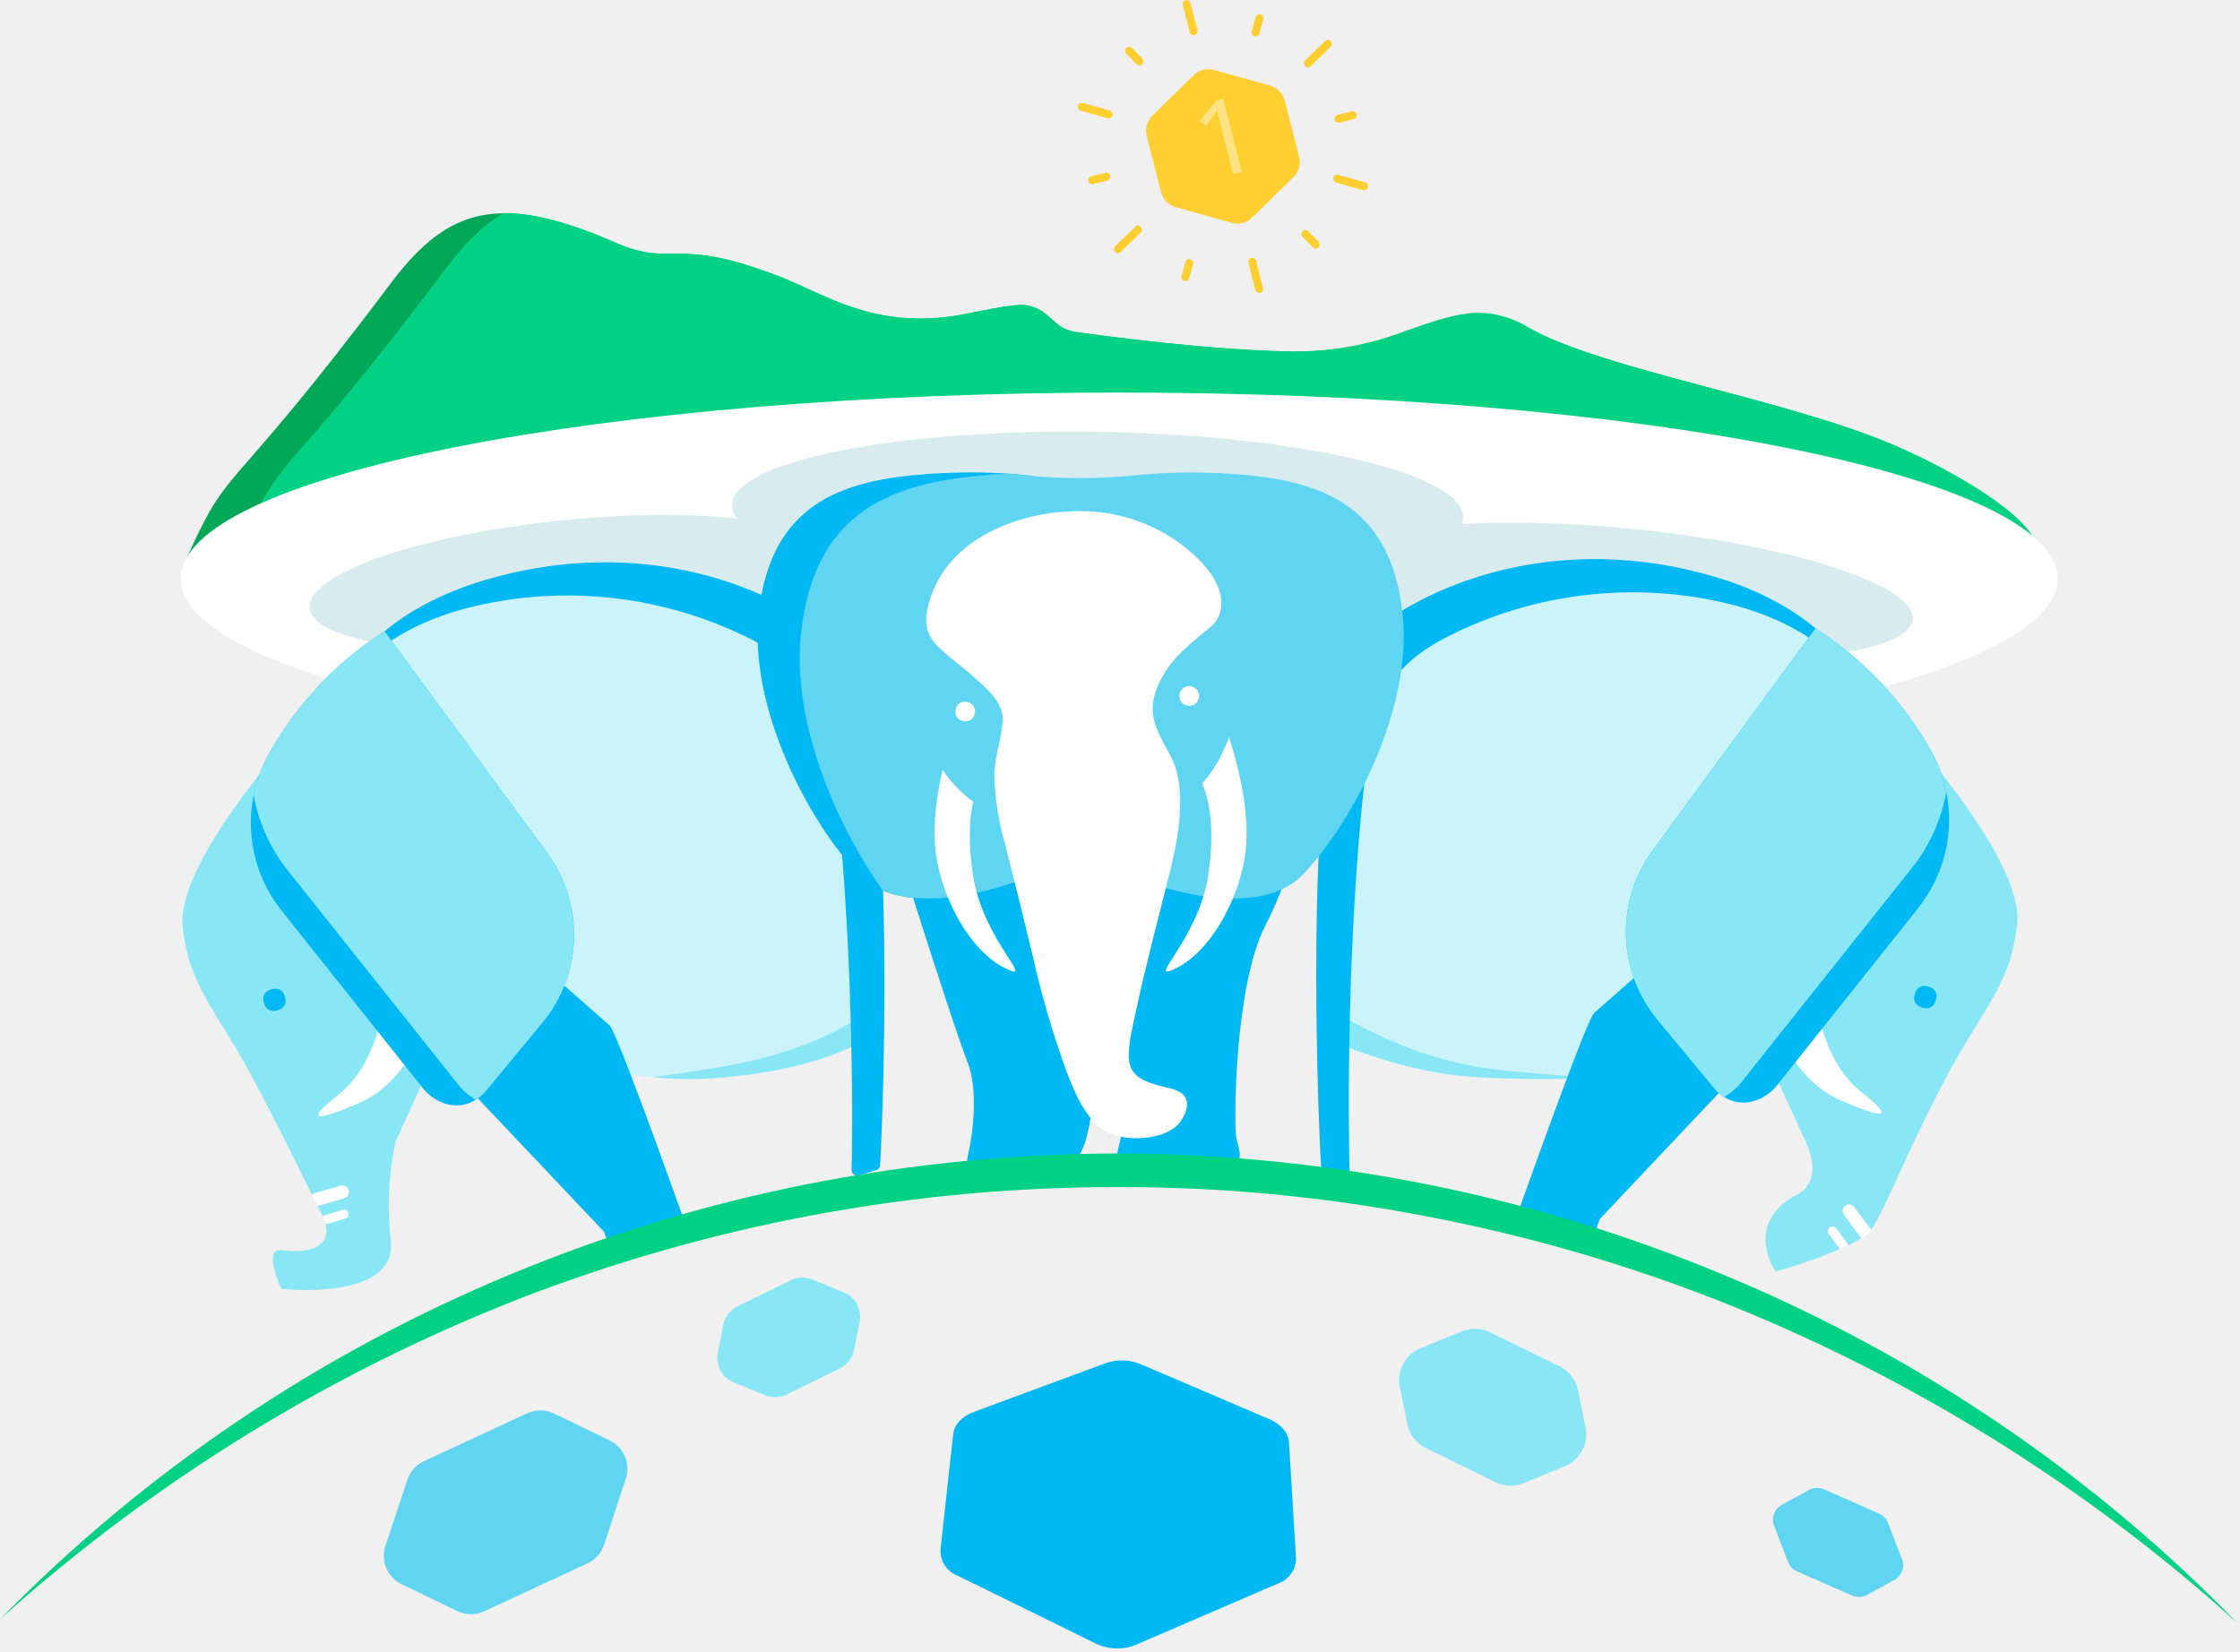
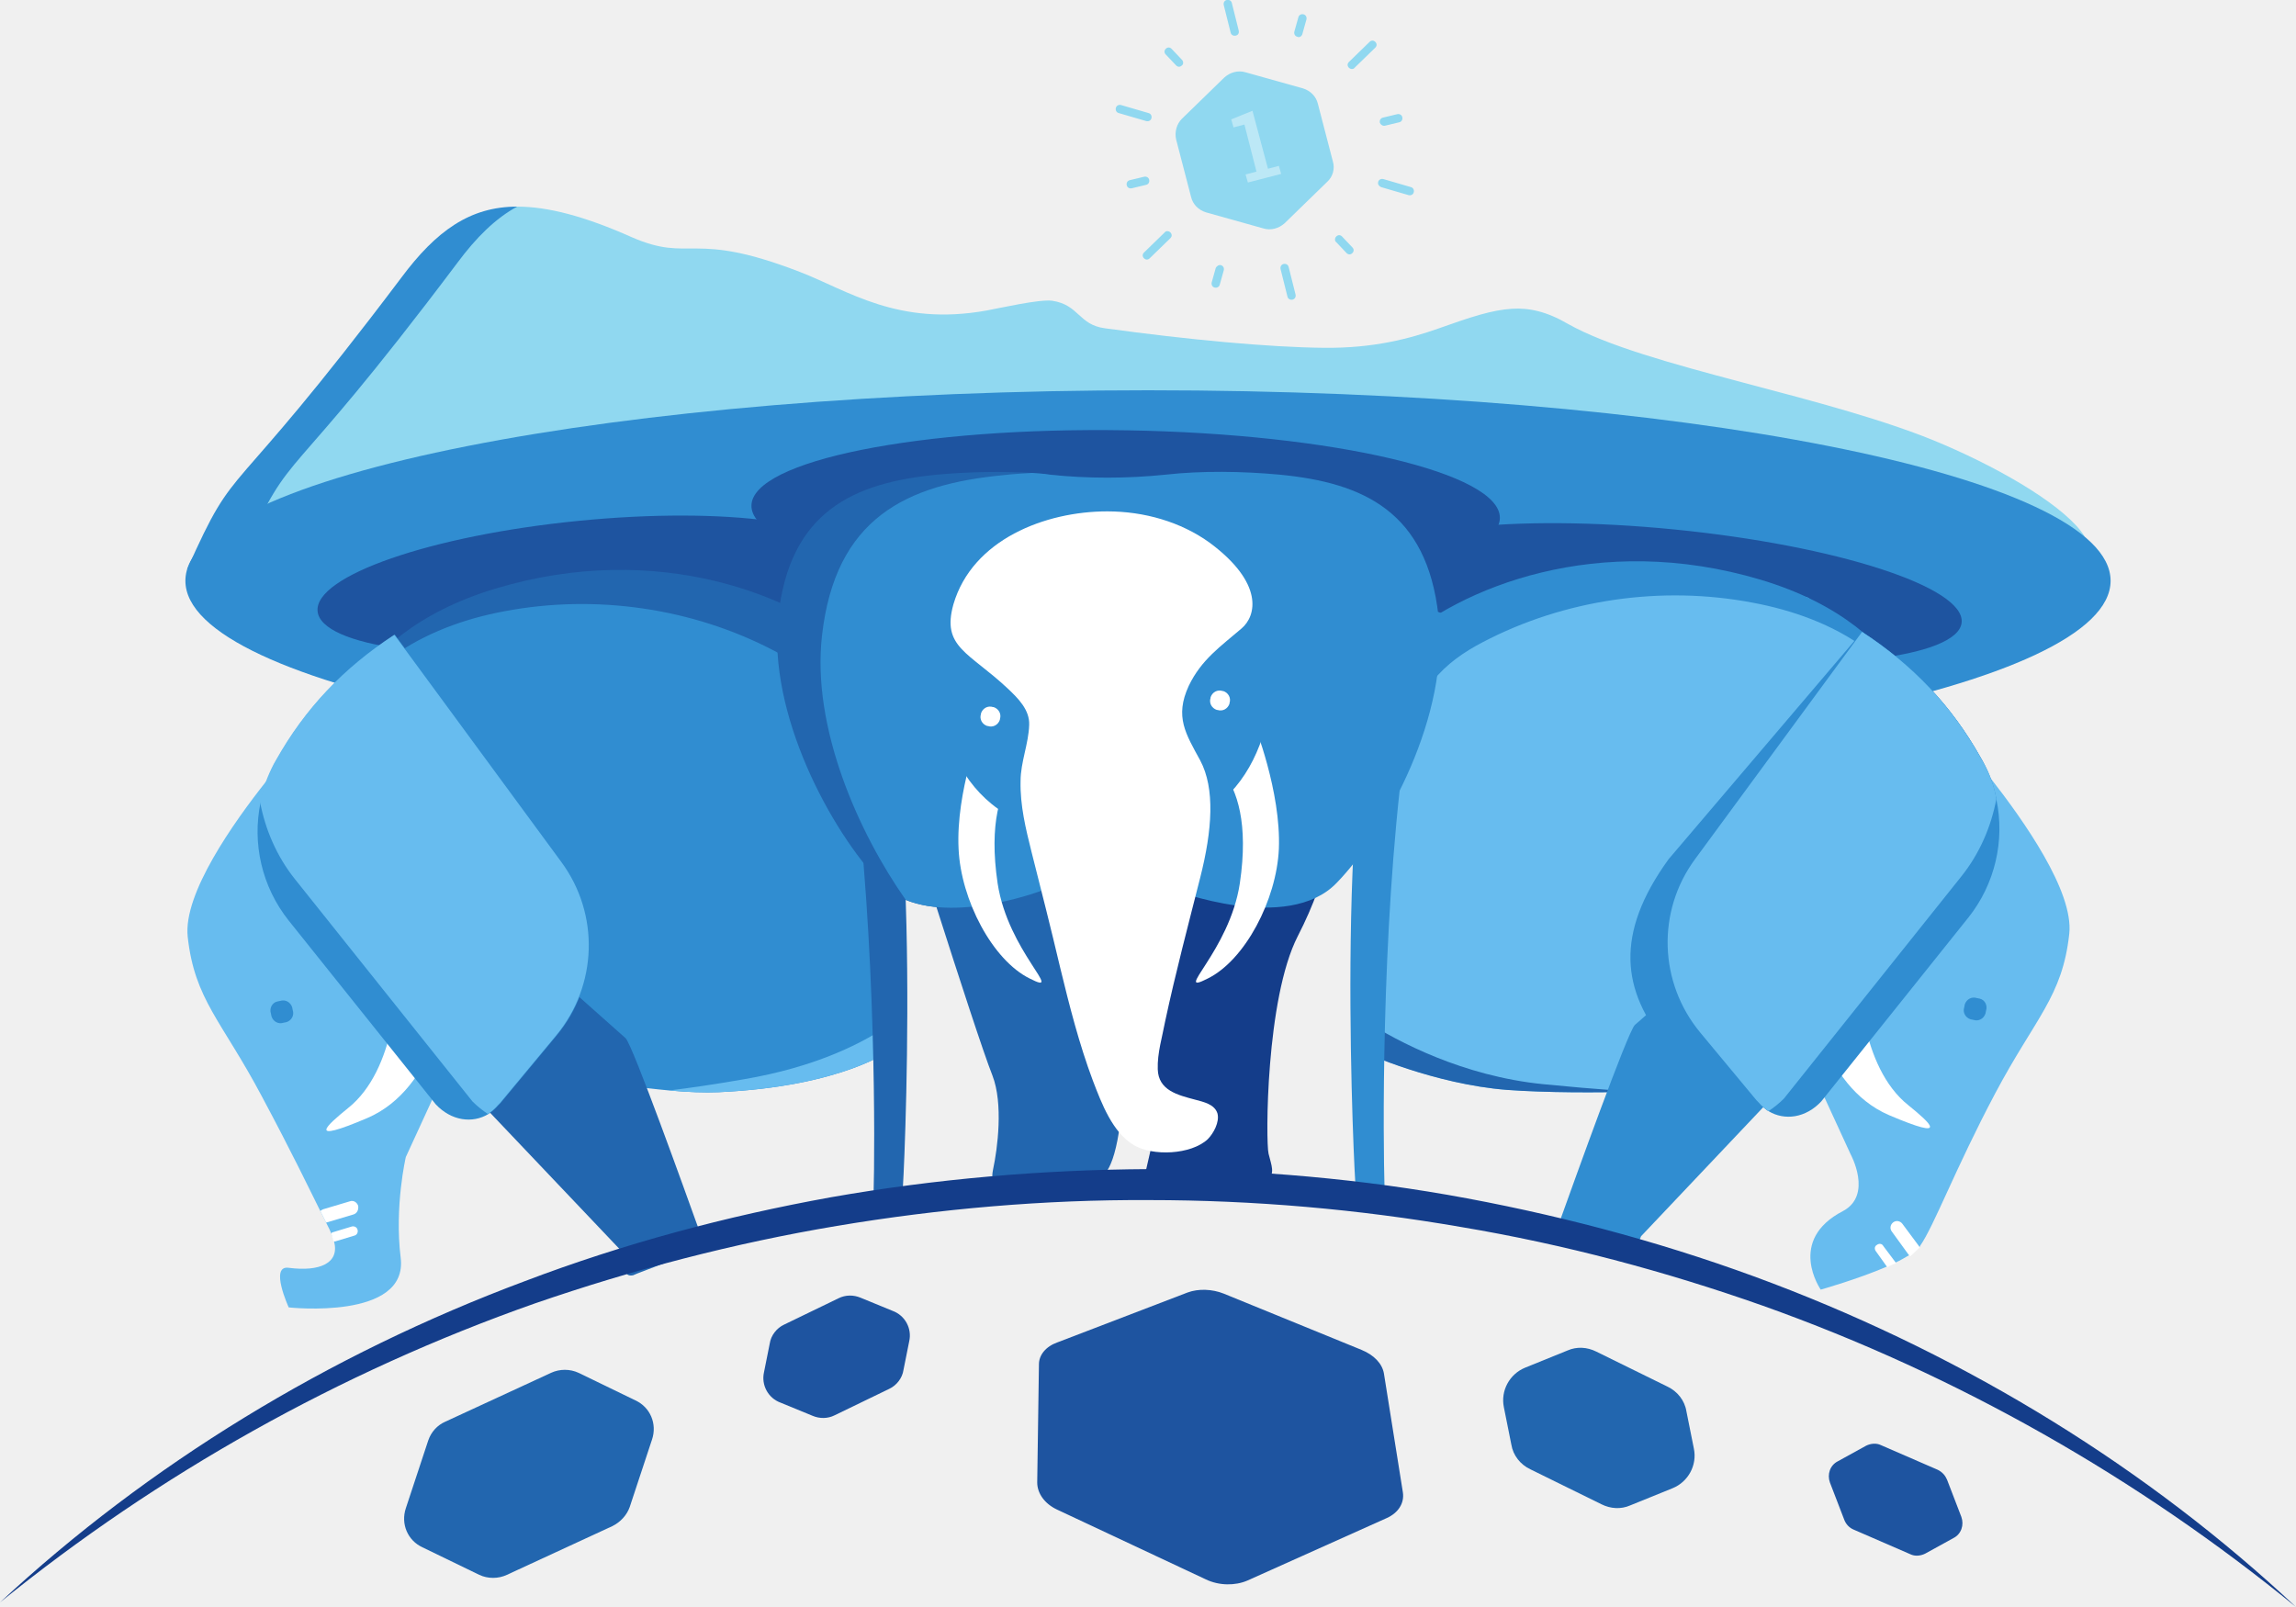
- <svg xmlns="http://www.w3.org/2000/svg" width="400" height="295" viewBox="0 0 400 295">
-   <g fill="none" fill-rule="evenodd" transform="translate(0 -1)">
-     <path fill="#00A756" fill-rule="nonzero" d="M359.431 93.21L190.444 78.53 61.436 94.29l-7.57 2.24-2.145.26-9.257 2.73-9.915 2.92c8.967-20.25 6.114-9.44 37.276-50.91 6.135-8.17 11.97-12.39 20.19-12.44 5.357 0 11.74 1.7 19.88 5.27 10.464 4.59 10.285-1.34 29.417 6.1 8.309 3.23 16.957 9.56 32.429 6.76 2.154-.39 9.177-2 11.381-1.7 4.669.74 4.559 4.21 9.217 4.84 14.554 2 28.449 3.29 38.035 3.43a57.217 57.217 0 0 0 20.07-3.25c4.858-1.61 8.728-3.28 12.718-3.52a16.985 16.985 0 0 1 9.736 2.5c13.576 7.67 45.885 12.64 65.586 21.13 10.583 4.56 17.247 9.35 20.947 12.56z" />
-     <path fill="#00D182" fill-rule="nonzero" d="M362.913 96.67l-172.47-18.14L61.437 94.29l-7.57 2.24-11.602 3.42.19-.43C51.202 79.85 48.618 90.24 79.57 49c3.422-4.56 6.753-7.89 10.454-9.95 5.357 0 11.74 1.7 19.88 5.27 10.464 4.59 10.285-1.34 29.417 6.1 8.309 3.23 16.957 9.56 32.429 6.76 2.154-.39 9.177-2 11.381-1.7 4.668.74 4.559 4.21 9.217 4.84 14.554 2 28.449 3.29 38.035 3.43a54.252 54.252 0 0 0 20.07-3.45c5.566-2 9.257-3.2 12.718-3.42a17.045 17.045 0 0 1 9.736 2.6c13.576 7.67 45.885 12.64 65.586 21.13 10.573 4.6 21.297 11.09 24.419 16.06z" />
-     <ellipse cx="199.84" cy="104.36" fill="#FFF" fill-rule="nonzero" rx="167.581" ry="33.25" />
-     <ellipse cx="101.821" cy="105.035" fill="#D8ECEF" fill-rule="nonzero" rx="46.723" ry="11.2" transform="rotate(-5.65 101.821 105.035)" />
-     <path fill="#CAF4F9" fill-rule="nonzero" d="M155.222 186.15s-8.38 6.49-30.155 7.54c-2.877.08-5.756-.03-8.618-.33-9.975-.9-21.646-3.17-21.646-3.17l-32.459-70.3 15.611-10.61L93.117 105l35.91 4 23.94 14.5 2.095 58.11.16 4.54z" />
-     <path fill="#89E7F5" fill-rule="nonzero" d="M155.222 186.15s-8.38 6.49-30.155 7.54c-2.877.08-5.756-.03-8.618-.33 3.302-.39 7.461-1 12.658-1.88 13.088-2.24 21.267-6.5 25.935-9.84l.18 4.51z" />
-     <ellipse cx="290.339" cy="106.568" fill="#D8ECEF" fill-rule="nonzero" rx="11.172" ry="51.48" transform="rotate(-84.35 290.339 106.568)" />
-     <path fill="#CAF4F9" fill-rule="nonzero" d="M329.985 117.93l-36.509 75.34s-3.63.18-8.728.31c-6.613.16-15.71.23-22.524-.31-12.678-1-24.808-6.56-24.808-6.56l.16-5.5 1.825-59.64 23.94-14.5 35.91-4 15.173 4.25 15.561 10.61z" />
-     <path fill="#89E7F5" fill-rule="nonzero" d="M268.539 192.19c10.324 1 15.052 1.26 17.197 1.25l-.998.14c-6.613.16-15.71.23-22.524-.31-12.678-1-24.808-6.56-24.808-6.56l.16-5.5c5.766 3.63 17.087 9.61 30.973 10.98z" />
-     <path fill="#FFCF32" fill-rule="nonzero" d="M204.768 25.3l2.554 10a3.786 3.786 0 0 0 2.633 2.7l9.975 2.8c1.3.364 2.696.006 3.661-.94l7.392-7.23a3.796 3.796 0 0 0 .997-3.65L229.426 19a3.786 3.786 0 0 0-2.643-2.71l-9.975-2.8a3.774 3.774 0 0 0-3.66.94l-7.392 7.23a3.796 3.796 0 0 0-.988 3.64z" />
-     <rect width="1.436" height="6.43" x="211.802" y=".936" fill="#FFCF32" fill-rule="nonzero" rx=".718" transform="rotate(-14.29 212.52 4.15)" />
-     <rect width="1.436" height="4.03" x="201.821" y="8.996" fill="#FFCF32" fill-rule="nonzero" rx=".718" transform="rotate(-44.29 202.539 11.01)" />
-     <rect width="1.436" height="4.03" x="195.566" y="30.855" fill="#FFCF32" fill-rule="nonzero" rx=".718" transform="rotate(-104.29 196.284 32.87)" />
-     <rect width="1.436" height="4.03" x="211.305" y="47.22" fill="#FFCF32" fill-rule="nonzero" rx=".718" transform="rotate(-164.29 212.023 49.235)" />
-     <rect width="1.436" height="4.03" x="233.31" y="41.73" fill="#FFCF32" fill-rule="nonzero" rx=".718" transform="rotate(135.71 234.028 43.745)" />
-     <rect width="1.436" height="4.03" x="239.566" y="19.878" fill="#FFCF32" fill-rule="nonzero" rx=".718" transform="rotate(75.71 240.285 21.893)" />
-     <rect width="1.436" height="4.03" x="223.838" y="3.517" fill="#FFCF32" fill-rule="nonzero" rx=".718" transform="rotate(15.71 224.557 5.532)" />
-     <rect width="1.436" height="6.43" x="194.842" y="17.532" fill="#FFCF32" fill-rule="nonzero" rx=".718" transform="rotate(-74.29 195.56 20.747)" />
-     <rect width="1.436" height="6.43" x="200.698" y="40.542" fill="#FFCF32" fill-rule="nonzero" rx=".718" transform="rotate(-134.29 201.416 43.757)" />
-     <rect width="1.436" height="6.43" x="223.514" y="46.957" fill="#FFCF32" fill-rule="nonzero" rx=".718" transform="rotate(165.71 224.232 50.172)" />
-     <rect width="1.436" height="6.43" x="240.46" y="30.377" fill="#FFCF32" fill-rule="nonzero" rx=".718" transform="rotate(105.71 241.178 33.592)" />
-     <rect width="1.436" height="6.43" x="234.614" y="7.366" fill="#FFCF32" fill-rule="nonzero" rx=".718" transform="rotate(45.71 235.333 10.581)" />
-     <ellipse cx="195.979" cy="92.297" fill="#D8ECEF" fill-rule="nonzero" rx="14.175" ry="65.28" transform="rotate(-89.04 195.979 92.297)" />
-     <path fill="#89E7F5" fill-rule="nonzero" d="M76.728 191.57l-1.536 3.36-4.579 10a55.546 55.546 0 0 0-.857 17.51c1.446 11.06-19.532 8.75-19.532 8.75s-3.401-7.39 0-6.92c5.407.75 8.878-.83 7.92-4.65a7.282 7.282 0 0 0-.508-1.4c-.1-.23-.22-.46-.35-.7-.129-.24-.408-.76-.618-1.17-.309-.6-.638-1.24-.997-2-1.995-4-4.798-10-10.165-20.08-6.982-13.22-11.7-16.8-12.888-27.8-.798-7.48 7.98-19.92 13.666-27.1 2.674-3.38 4.669-5.6 4.669-5.6l18.264 40.92 4.18 9.36 1.286 2.95 2.045 4.57z" />
-     <path fill="#00B8F3" fill-rule="nonzero" d="M120.559 221.61l-5.038 1.89-4.718 1.77-.688.26c-1.866.4-1.227-1.76-1.896-3.55l-.359-1-22.533-23.82-2.534-2.66 3.362-11.9 11.88-8 2.713 2.4 8.14 7.17c1.287 1.37 10.334 26.54 13.107 34.32a2.452 2.452 0 0 1-1.436 3.12z" />
-     <rect width="3.88" height="3.89" x="47.067" y="177.618" fill="#00B8F3" fill-rule="nonzero" rx="1.69" transform="rotate(163.36 49.007 179.563)" />
-     <path fill="#FFF" fill-rule="nonzero" d="M77.955 176s-1.875 16.85-13.965 22.05c-10.753 4.63-7.102 1.26-3.411-1.67 8.638-6.85 8.638-22.4 8.638-22.4l8.738 2.02zM61.506 215l-4.718 1.36h-.12c-.309-.6-.638-1.24-.997-2 .131-.135.297-.231.479-.28l4.698-1.32a1.15 1.15 0 0 1 .638 2.21l.02.03zM57.636 218.23a.698.698 0 0 1 .33-.2l3.34-1a.82.82 0 0 1 .439 1.57l-3.331 1a.826.826 0 0 1-.27 0l-.508-1.37z" />
-     <path fill="#00B8F3" fill-rule="nonzero" d="M156.419 210a1 1 0 0 0 .748-.94c.499-7.92 3.501-83.15-7.092-92.83-11.412-10.43-35.442-20-63.631-11.59-28.19 8.41-29.925 29.43-29.925 29.43 1.356-7 5.865-13.21 11.62-17.46 5.756-4.25 12.669-6.69 19.681-8a72.836 72.836 0 0 1 46.973 6.9c6.534 3.41 12.21 8.31 13.656 19.46 4.12 31.76 3.81 68.12 3.62 74.93-.02.336.13.66.4.862.27.201.622.253.937.138l3.013-.9z" />
-     <path fill="#00B8F3" fill-rule="nonzero" d="M50.274 163.63l25.536 32.08c2.744 2.94 6.385 3.45 9.178 1.69a7.567 7.567 0 0 0 1.795-1.58l.28-.33 9.805-11.85c7.178-8.676 7.544-21.136.888-30.22l-29.088-39.69a61.776 61.776 0 0 0-20.598 21.81 25.191 25.191 0 0 0 2.204 28.09z" />
-     <path fill="#89E7F5" fill-rule="nonzero" d="M45.297 143a30.215 30.215 0 0 0 6.114 13.49l30.853 38.76c.791.86 1.71 1.591 2.724 2.17a7.567 7.567 0 0 0 1.795-1.6l.28-.33 9.805-11.85c7.178-8.676 7.544-21.136.888-30.22l-29.088-39.69a61.776 61.776 0 0 0-20.598 21.81 25.261 25.261 0 0 0-2.773 7.46zM360.22 166c-1.188 11-5.896 14.58-12.888 27.8-6.993 13.22-10.624 23.05-13.068 26.65a1.33 1.33 0 0 1-.19.24 7.126 7.126 0 0 1-1.655 1.39c-.767.495-1.563.942-2.384 1.34-.469.23-.998.45-1.466.67a98.079 98.079 0 0 1-11.502 4s-5.985-8.57 3.85-13.76c5.238-2.76 1.307-9.9 1.307-9.9l-4.578-10-1.536-3.36 1.995-4.58 1.287-2.89 4.18-9.35 18.263-40.93s1.995 2.22 4.669 5.6c5.745 7.18 14.513 19.62 13.715 27.08z" />
-     <path fill="#00B8F3" fill-rule="nonzero" d="M310.733 192.2l-3.79 4-21.257 22.5-.37 1c-.658 1.79 0 4-1.895 3.55h-.1l-4.987-1.88-5.336-2a2.462 2.462 0 0 1-1.457-3.13c2.783-7.78 11.82-33 13.117-34.32l7.103-6.25 3.75-3.31 11.88 8 3.342 11.84z" />
-     <path fill="#FFF" fill-rule="nonzero" d="M332.539 222.24a.998.998 0 0 1-.34-.3l-2.932-4a1.153 1.153 0 0 1 .792-1.829c.408-.046.81.129 1.053.459l2.933 3.95a.89.89 0 0 1 .15.29l-1.656 1.43zM330.035 223.44c-.469.23-.998.45-1.466.67l-1.995-2.76a.822.822 0 0 1 .54-1.313c.29-.039.578.08.756.313l2.075 2.79c.046.095.076.196.09.3z" />
-     <rect width="3.88" height="3.89" x="341.871" y="177.136" fill="#00B8F3" fill-rule="nonzero" rx="1.69" transform="rotate(16.64 343.81 179.081)" />
-     <path fill="#FFF" fill-rule="nonzero" d="M314.883 175.55s1.875 16.85 13.965 22.05c10.753 4.63 7.102 1.26 3.411-1.67-8.638-6.85-8.638-22.4-8.638-22.4l-8.738 2.02z" />
-     <path fill="#00B8F3" fill-rule="nonzero" d="M236.638 210a1 1 0 0 1-.748-.94c-.498-7.92-3.72-83.71 6.873-93.4 11.412-10.43 35.441-20 63.631-11.59 28.19 8.41 29.925 29.43 29.925 29.43-1.356-7-5.865-13.21-11.62-17.46-5.756-4.25-12.67-6.69-19.682-8a72.836 72.836 0 0 0-46.972 6.9c-6.534 3.41-12.21 8.31-13.656 19.46-4.12 31.76-3.591 68.69-3.401 75.5.02.336-.13.66-.4.862a.995.995 0 0 1-.937.138l-3.013-.9z" />
-     <path fill="#00B8F3" fill-rule="nonzero" d="M342.574 163.13l-25.547 32.08c-2.743 2.94-6.384 3.45-9.177 1.69a7.567 7.567 0 0 1-1.765-1.58l-.28-.33L296 183.14c-7.184-8.671-7.559-21.131-.908-30.22l29.098-39.69A61.775 61.775 0 0 1 344.778 135a25.191 25.191 0 0 1-2.204 28.09v.04z" />
-     <path fill="#89E7F5" fill-rule="nonzero" d="M347.541 142.48a30.215 30.215 0 0 1-6.115 13.52l-30.852 38.76c-.791.86-1.71 1.591-2.724 2.17a7.567 7.567 0 0 1-1.765-1.58l-.28-.33L296 183.17c-7.184-8.671-7.559-21.131-.908-30.22l29.098-39.72A61.775 61.775 0 0 1 344.778 135a25.262 25.262 0 0 1 2.763 7.48z" />
-     <path fill="#00B8F3" fill-rule="nonzero" d="M195.431 190.84c0 10.25-1.905 17.14-3.83 17.33h-.14c-.718.06-2.683.12-5.087.19l-5.077.13h-.06l-4.459.1c-.2 0-1.945.89-2.145.87-1.995-.22-2.134-.7-1.745-2.34.848-3.67 1.845-11.49-.12-16.43-3.112-7.83-17.167-53-17.167-53h25.726s14.104 42.9 14.104 53.15zM225.915 166.39c-5.546 10.9-5.616 35.91-5.127 38 .489 2.09 1.187 3.39-.24 4.74-.498.47-1.645-.76-2.922-.59a42.14 42.14 0 0 1-4.988.21h-.17c-1.475 0-3.151 0-4.987-.06a.219.219 0 0 0-.09 0h-.458c-1.995 0-3.482-.07-4.589-.11a15.374 15.374 0 0 1-3.172-.25s1.895-7.49 1.905-10c0-14.12-10.274-55.92-10.274-55.92s38.903-8.39 40.489-2.24c1.586 6.15.19 15.32-5.377 26.22z" />
-     <path fill="#00B8F3" fill-rule="nonzero" d="M198.214 94.84l-16.369 63.45s-14.563 5.74-24.18 1.78a12.487 12.487 0 0 1-4.418-3c-8.599-9.06-19.641-29.44-17.746-46.59 1.995-18.11 12.968-23.22 27.711-24.62 5.484-.525 11-.626 16.499-.3 11.052.74 20.14 3.44 18.503 9.28z" />
-     <path fill="#60D5F2" fill-rule="nonzero" d="M232.748 157.11c-8.608 9.06-28.598 1.19-28.598 1.19l-11.152-43.24-11.153 43.24s-14.563 5.73-24.19 1.78c-8.338-11.82-16.368-30.19-14.603-46.1 2.285-20.61 14.813-26.42 31.522-28 1.675-.16 3.381-.29 5.137-.37.997.07 2.045.15 2.992.25a96.707 96.707 0 0 0 20.24 0 102.677 102.677 0 0 1 19.8 0c14.683 1.4 25.706 6.51 27.7 24.62 1.926 17.19-9.046 37.52-17.695 46.63z" />
-     <path fill="#FFF" fill-rule="nonzero" d="M170.903 129.82s-4.45 11.32-3.99 21.32c.379 8.9 5.935 19.4 12.359 22.67 6.264 3.19-3.79-4.69-5.556-16.68-3.103-21 8.2-23.07 8.2-23.07l-11.013-4.24zM218.334 129.43s4.668 11.71 4.25 21.71c-.38 8.9-5.936 19.4-12.36 22.67-6.264 3.19 3.791-4.69 5.557-16.68 3.102-21-8.2-23.07-8.2-23.07l10.753-4.63z" />
-     <path fill="#60D5F2" fill-rule="nonzero" d="M221.865 117.13c0 16.24-5.875 32.17-29.426 32.17s-29.427-15.92-29.427-32.17 13.178-26.66 29.427-26.66c16.25 0 29.426 10.41 29.426 26.66z" />
-     <path fill="#FFF" fill-rule="nonzero" d="M192.698 92.29c-10.793 0-23.53 4.87-26.783 16.22-2.144 7.49 2.664 8.27 9.496 14.76 1.746 1.66 3.751 3.72 3.651 6.31-.14 3.27-1.456 6.46-1.506 9.83a47.489 47.489 0 0 0 1.935 12.36c1.716 6.73 3.362 13.47 4.988 20.21a166.908 166.908 0 0 0 5.745 19.77c1.477 3.87 3.402 9 7.143 11.23 3.261 2 10.025 1.73 12.847-1 .998-1 2.075-3 1.656-4.48-.469-1.65-2.414-2-3.85-2.35-3.042-.78-6.384-1.57-6.454-5.32-.05-2.79.748-5.72 1.327-8.43 1.785-8.41 4.04-16.72 6.105-25.06 2.064-8.34 2.613-15.55 0-20.39-2.494-4.62-4.54-7.62-1.996-13 2.175-4.56 5.577-7 9.207-10 2.594-2.17 3.91-7.87-5.546-14.94a30.083 30.083 0 0 0-17.965-5.72z" />
-     <rect width="3.491" height="3.5" x="210.607" y="123.548" fill="#FFF" fill-rule="nonzero" rx="1.69" transform="rotate(16.64 212.353 125.298)" />
-     <rect width="3.491" height="3.5" x="170.613" y="126.322" fill="#FFF" fill-rule="nonzero" rx="1.69" transform="rotate(16.64 172.358 128.072)" />
-     <path fill="#00D182" fill-rule="nonzero" d="M399.67 291a305.007 305.007 0 0 0-92.867-57.75 293.422 293.422 0 0 0-52.489-15.1A287.662 287.662 0 0 0 200 213a294.919 294.919 0 0 0-106.883 19.8A305.188 305.188 0 0 0 0 290.19a274.855 274.855 0 0 1 91.382-61.69 280.286 280.286 0 0 1 53.256-16.11A290.818 290.818 0 0 1 200.01 207a287.009 287.009 0 0 1 55.352 5.62A280.242 280.242 0 0 1 308.549 229a275.032 275.032 0 0 1 91.122 62z" />
-     <path fill="#00B8F3" fill-rule="nonzero" d="M170.224 257.08l-2.274 20.62a4.74 4.74 0 0 0 2.993 4.68l24.768 12.17a8.788 8.788 0 0 0 7.182.18l25.336-10.93a4.74 4.74 0 0 0 3.202-4.52l-1.256-20.7c-.1-1.67-1.427-3.23-3.462-4.1l-23.062-9.86a8.738 8.738 0 0 0-6.254-.15l-23.522 8.7c-2.065.76-3.461 2.25-3.65 3.91z" />
-     <path fill="#89E7F5" fill-rule="nonzero" d="M281.796 249.34l1.326 6.55a6.183 6.183 0 0 1-3.73 7l-7.362 3a6.15 6.15 0 0 1-4.988-.18l-12.409-6.08a6.178 6.178 0 0 1-3.331-4.32l-1.327-6.55a6.183 6.183 0 0 1 3.73-7l7.362-3a6.15 6.15 0 0 1 4.988.18l12.409 6.06a6.178 6.178 0 0 1 3.332 4.34zM152.509 242.1l.997-5a4.722 4.722 0 0 0-2.853-5.31l-5.626-2.28a4.698 4.698 0 0 0-3.83.14l-9.476 4.64a4.718 4.718 0 0 0-2.544 3.3l-.997 5a4.722 4.722 0 0 0 2.852 5.31l5.626 2.28c1.24.5 2.632.45 3.83-.14l9.477-4.64a4.718 4.718 0 0 0 2.544-3.3z" />
-     <path fill="#60D5F2" fill-rule="nonzero" d="M72.738 265.29l-3.91 11.79a5.645 5.645 0 0 0 2.893 6.85l9.975 4.82a5.613 5.613 0 0 0 4.808 0l18.364-8.52a5.635 5.635 0 0 0 2.992-3.34l3.89-11.79a5.645 5.645 0 0 0-2.892-6.85l-9.975-4.82a5.613 5.613 0 0 0-4.808 0l-18.364 8.52a5.635 5.635 0 0 0-2.973 3.34zM337.157 273l2.484 6.47a3.003 3.003 0 0 1-1.357 3.71l-4.907 2.68a2.986 2.986 0 0 1-2.634.11l-9.875-4.35a2.997 2.997 0 0 1-1.586-1.67l-2.484-6.47a3.003 3.003 0 0 1 1.357-3.71l4.907-2.68a2.986 2.986 0 0 1 2.634-.11l9.875 4.35c.73.323 1.3.924 1.586 1.67z" />
-     <text fill="#FFF" font-family="AudimatMono, Audimat Mono" font-size="18.86" opacity=".4" transform="rotate(-14.3 218.75 26.775)">
-       <tspan x="213.762" y="32.275">1</tspan>
-     </text>
+ <svg xmlns="http://www.w3.org/2000/svg" version="1.1" id="Layer_1" x="0px" y="0px" viewBox="0 0 400 280" style="enable-background:new 0 0 400 280;" xml:space="preserve">
+   <style type="text/css">
+ 	.st0{fill:#90D8F0;}
+ 	.st1{fill:#1E54A0;}
+ 	.st2{fill:#2266AF;}
+ 	.st3{fill:#308DD1;}
+ 	.st4{fill:#67BCEF;}
+ 	.st5{fill:#FFFFFF;}
+ 	.st6{fill:#143D8A;}
+ 	.st7{opacity:0.4;}
+ </style>
+   <g>
+     <path class="st0" d="M215.3,6.2L215.3,6.2c-0.4,0.1-0.8-0.1-0.9-0.5l-1.2-4.8c-0.1-0.4,0.1-0.8,0.5-0.9v0c0.4-0.1,0.8,0.1,0.9,0.5   l1.2,4.8C215.9,5.8,215.7,6.1,215.3,6.2z" />
+     <path class="st0" d="M205.9,11.4L205.9,11.4c-0.3,0.3-0.7,0.3-1,0l-1.8-1.9c-0.3-0.3-0.3-0.7,0-1v0c0.3-0.3,0.7-0.3,1,0l1.8,1.9   C206.2,10.7,206.2,11.2,205.9,11.4z" />
+     <path class="st0" d="M200.2,31.3L200.2,31.3c0.1,0.4-0.1,0.8-0.5,0.9l-2.5,0.6c-0.4,0.1-0.8-0.1-0.9-0.5l0,0   c-0.1-0.4,0.1-0.8,0.5-0.9l2.5-0.6C199.7,30.7,200.1,30.9,200.2,31.3z" />
+     <path class="st0" d="M240.4,21.4L240.4,21.4c-0.1-0.4,0.1-0.8,0.5-0.9l2.5-0.6c0.4-0.1,0.8,0.1,0.9,0.5v0c0.1,0.4-0.1,0.8-0.5,0.9   l-2.5,0.6C240.9,22,240.5,21.7,240.4,21.4z" />
+     <path class="st0" d="M226,6.4L226,6.4c-0.4-0.1-0.6-0.5-0.5-0.9l0.7-2.5c0.1-0.4,0.5-0.6,0.9-0.5v0c0.4,0.1,0.6,0.5,0.5,0.9   l-0.7,2.5C226.8,6.3,226.4,6.6,226,6.4z" />
+     <path class="st0" d="M200.6,20.6L200.6,20.6c-0.1,0.4-0.5,0.6-0.9,0.5l-4.8-1.4c-0.4-0.1-0.6-0.5-0.5-0.9l0,0   c0.1-0.4,0.5-0.6,0.9-0.5l4.8,1.4C200.5,19.8,200.7,20.2,200.6,20.6z" />
+     <path class="st0" d="M240.1,31.7L240.1,31.7c0.1-0.4,0.5-0.6,0.9-0.5l4.8,1.4c0.4,0.1,0.6,0.5,0.5,0.9v0c-0.1,0.4-0.5,0.6-0.9,0.5   l-4.8-1.4C240.2,32.4,240,32.1,240.1,31.7z" />
+     <path class="st0" d="M235,11.8L235,11.8c-0.3-0.3-0.3-0.7,0-1l3.6-3.5c0.3-0.3,0.7-0.3,1,0v0c0.3,0.3,0.3,0.7,0,1l-3.6,3.5   C235.8,12.1,235.3,12.1,235,11.8z" />
+     <path class="st1" d="M181,237.7l-0.3,20.6c0,1.9,1.3,3.7,3.4,4.7l26,12.2c2.3,1.1,5.1,1.1,7.2,0.2l24.3-10.9c2-0.9,3.1-2.6,2.8-4.5   l-3.3-20.7c-0.3-1.7-1.7-3.2-3.9-4.1l-24-9.8c-2-0.8-4.4-0.9-6.3-0.2l-22.7,8.7C182.2,234.6,181,236.1,181,237.7z" />
+     <path class="st2" d="M293.8,245.9l1.3,6.5c0.6,2.9-1,5.8-3.7,6.9l-7.4,3c-1.6,0.7-3.4,0.6-5-0.2l-12.4-6.1c-1.7-0.8-3-2.4-3.3-4.3   l-1.3-6.5c-0.6-2.9,1-5.8,3.7-6.9l7.4-3c1.6-0.7,3.4-0.6,5,0.2l12.4,6.1C292.2,242.4,293.5,244,293.8,245.9z" />
+     <path class="st1" d="M157.4,238.7l1-5c0.5-2.2-0.7-4.5-2.9-5.3l-5.6-2.3c-1.2-0.5-2.6-0.5-3.8,0.1l-9.5,4.6   c-1.3,0.6-2.3,1.9-2.5,3.3l-1,5c-0.5,2.2,0.7,4.5,2.9,5.3l5.6,2.3c1.2,0.5,2.6,0.5,3.8-0.1l9.5-4.6   C156.2,241.4,157.2,240.1,157.4,238.7z" />
+     <path class="st2" d="M74.6,251l-3.9,11.8c-0.9,2.7,0.3,5.6,2.9,6.8l9.9,4.8c1.5,0.7,3.3,0.7,4.8,0l18.4-8.5c1.4-0.7,2.5-1.9,3-3.3   l3.9-11.8c0.9-2.7-0.3-5.6-2.9-6.8l-9.9-4.8c-1.5-0.7-3.3-0.7-4.8,0l-18.4,8.5C76.2,248.3,75.1,249.5,74.6,251z" />
+     <path class="st1" d="M339.2,257.8l2.5,6.5c0.5,1.4,0,3-1.4,3.7l-4.9,2.7c-0.8,0.4-1.8,0.5-2.6,0.1l-9.9-4.3   c-0.7-0.3-1.3-0.9-1.6-1.7l-2.5-6.5c-0.5-1.4,0-3,1.4-3.7l4.9-2.7c0.8-0.4,1.8-0.5,2.6-0.1l9.9,4.3   C338.4,256.5,338.9,257.1,339.2,257.8z" />
+     <g>
+       <path class="st3" d="M61.5,91.1l-7.6,2.2l-2.1,0.3l-9.3,2.7l-9.9,2.9c9-20.2,6.1-9.4,37.3-50.8c6.1-8.2,12-12.4,20.2-12.4    C95.5,36,61.5,91.1,61.5,91.1z" />
+       <path class="st0" d="M363.2,93.5L190.6,75.4L61.5,91.1l-7.6,2.2l-11.6,3.4c0.1-0.1,0.1-0.3,0.2-0.4c8.8-19.6,6.2-9.3,37.1-50.4    c3.4-4.6,6.8-7.9,10.5-9.9c5.4,0,11.8,1.7,19.9,5.3c10.5,4.6,10.3-1.3,29.4,6.1c8.3,3.2,17,9.5,32.5,6.7c2.2-0.4,9.2-2,11.4-1.7    c4.7,0.7,4.6,4.2,9.2,4.8c14.6,2,28.5,3.3,38.1,3.4c8.7,0.1,15-1.6,20.1-3.4c5.6-2,9.3-3.2,12.7-3.4c3-0.2,6.1,0.5,9.7,2.6    c13.6,7.7,46,12.6,65.6,21.1C349.4,82.1,360.1,88.5,363.2,93.5z" />
+       <ellipse class="st3" cx="200" cy="101.2" rx="167.7" ry="33.2" />
+       <ellipse transform="matrix(0.9951 -9.851279e-02 9.851279e-02 0.9951 -9.5382 10.5344)" class="st1" cx="101.9" cy="101.9" rx="46.8" ry="11.2" />
+       <path class="st3" d="M155.4,182.8c0,0-8.4,6.5-30.2,7.5c-2.4,0.1-5.4,0-8.6-0.3c-9.9-0.9-21.7-3.2-21.7-3.2l-32.5-70.2L78,106.1    l15.2-4.2l35.9,4l24,14.5l2.1,58L155.4,182.8z" />
+       <path class="st4" d="M155.4,182.8c0,0-8.4,6.5-30.2,7.5c-2.4,0.1-5.4,0-8.6-0.3c3.3-0.4,7.5-1,12.7-1.9c13.1-2.2,21.3-6.5,26-9.8    L155.4,182.8z" />
+       <ellipse transform="matrix(9.851279e-02 -0.9951 0.9951 9.851279e-02 159.08 382.389)" class="st1" cx="290.6" cy="103.4" rx="11.2" ry="51.4" />
+       <path class="st4" d="M330.3,114.7l-36.5,75.2c0,0-3.6,0.2-8.7,0.3c-6.6,0.2-15.7,0.2-22.5-0.3c-12.7-1-24.8-6.5-24.8-6.5l0.2-5.5    l1.8-59.5l24-14.5l35.9-4l15.2,4.2L330.3,114.7z" />
+       <path class="st2" d="M268.8,188.9c10.3,1,15.1,1.3,17.2,1.2l-1,0.1c-6.6,0.2-15.7,0.2-22.5-0.3c-12.7-1-24.8-6.5-24.8-6.5l0.2-5.5    C243.5,181.5,254.9,187.5,268.8,188.9z" />
+       <path class="st0" d="M204.9,24.3l2.6,10c0.3,1.3,1.3,2.3,2.6,2.7l10,2.8c1.3,0.4,2.7,0,3.7-0.9l7.4-7.2c1-0.9,1.4-2.3,1-3.6    l-2.6-10c-0.3-1.3-1.3-2.3-2.6-2.7l-10-2.8c-1.3-0.4-2.7,0-3.7,0.9l-7.4,7.2C205,21.6,204.6,23,204.9,24.3z" />
+       <path class="st0" d="M212.7,46.2L212.7,46.2c0.4,0.1,0.6,0.5,0.5,0.9l-0.7,2.5c-0.1,0.4-0.5,0.6-0.9,0.5l0,0    c-0.4-0.1-0.6-0.5-0.5-0.9l0.7-2.5C212,46.3,212.4,46.1,212.7,46.2z" />
+       <path class="st0" d="M232.8,41.2L232.8,41.2c0.3-0.3,0.7-0.3,1,0l1.8,1.9c0.3,0.3,0.3,0.7,0,1l0,0c-0.3,0.3-0.7,0.3-1,0l-1.8-1.9    C232.5,42,232.5,41.5,232.8,41.2z" />
+       <path class="st0" d="M203.9,40.5L203.9,40.5c0.3,0.3,0.3,0.7,0,1l-3.6,3.5c-0.3,0.3-0.7,0.3-1,0l0,0c-0.3-0.3-0.3-0.7,0-1l3.6-3.5    C203.1,40.2,203.6,40.2,203.9,40.5z" />
+       <path class="st0" d="M223.6,46L223.6,46c0.4-0.1,0.8,0.1,0.9,0.5l1.2,4.8c0.1,0.4-0.1,0.8-0.5,0.9l0,0c-0.4,0.1-0.8-0.1-0.9-0.5    l-1.2-4.8C223,46.5,223.2,46.1,223.6,46z" />
+       <ellipse transform="matrix(1.676185e-02 -0.9999 0.9999 1.676185e-02 103.7296 283.7625)" class="st1" cx="196.1" cy="89.1" rx="14.2" ry="65.2" />
+       <path class="st4" d="M76.8,188.2l-1.5,3.4l-4.6,10c0,0-2,8.6-0.9,17.5c1.4,11-19.5,8.7-19.5,8.7s-3.4-7.4,0-6.9    c5.4,0.7,8.9-0.8,7.9-4.6c-0.1-0.4-0.3-0.9-0.5-1.4c-0.1-0.2-0.2-0.5-0.3-0.7c-0.2-0.4-0.4-0.8-0.6-1.2c-0.3-0.6-0.6-1.2-1-2    c-2-4-4.8-9.9-10.2-20c-7-13.2-11.7-16.8-12.9-27.8c-0.8-7.5,8-19.9,13.7-27.1c2.7-3.4,4.7-5.6,4.7-5.6l18.3,40.9l4.2,9.3l1.3,2.9    L76.8,188.2z" />
+       <path class="st2" d="M120.7,218.2l-5,1.9l-4.7,1.8l-0.7,0.3c-1.9,0.4-1.2-1.8-1.9-3.5l-0.4-1l-22.6-23.8l-2.5-2.7l3.4-11.9l11.9-8    l2.7,2.4l8.1,7.2c1.3,1.4,10.3,26.5,13.1,34.3C122.6,216.4,121.9,217.8,120.7,218.2z" />
+       <path class="st3" d="M48.3,174.5l0.5-0.1c0.9-0.3,1.8,0.2,2.1,1.1L51,176c0.3,0.9-0.2,1.8-1.1,2.1l-0.5,0.1    c-0.9,0.3-1.8-0.2-2.1-1.1l-0.1-0.5C46.9,175.7,47.4,174.7,48.3,174.5z" />
+       <path class="st5" d="M78,172.8c0,0-1.9,16.8-14,22c-10.8,4.6-7.1,1.3-3.4-1.7c8.6-6.8,8.6-22.4,8.6-22.4L78,172.8z" />
+       <g>
+         <path class="st5" d="M61.6,211.6l-4.7,1.4c0,0-0.1,0-0.1,0c-0.3-0.6-0.6-1.2-1-2c0.1-0.1,0.3-0.2,0.5-0.3l4.7-1.4     c0.6-0.2,1.2,0.2,1.4,0.8C62.5,210.8,62.2,211.4,61.6,211.6z" />
+       </g>
+       <g>
+         <path class="st5" d="M57.7,214.9c0.1-0.1,0.2-0.2,0.3-0.2l3.3-1c0.4-0.1,0.9,0.1,1,0.6c0.1,0.4-0.1,0.9-0.6,1l-3.3,1     c-0.1,0-0.2,0-0.3,0L57.7,214.9z" />
+       </g>
+       <path class="st2" d="M156.6,207.7c0.4-0.1,0.7-0.5,0.7-0.9c0.5-7.9,3.5-83-7.1-92.7c-11.4-10.4-35.5-20-63.7-11.6    s-29.9,29.4-29.9,29.4c1.4-7,5.9-13.2,11.6-17.4c5.8-4.2,12.7-6.7,19.7-8c15.8-3,32.7-0.6,47,6.9c6.5,3.4,12.2,8.3,13.7,19.4    c4.1,31.7,3.8,68,3.6,74.8c0,0.7,0.7,1.2,1.3,1L156.6,207.7z" />
+       <path class="st3" d="M50.3,160.4l25.6,32c2.7,2.9,6.4,3.4,9.2,1.7c0.6-0.4,1.2-0.9,1.8-1.6l0.3-0.3l9.8-11.8    c7.2-8.7,7.6-21.1,0.9-30.2l-29.1-39.6c-8.9,5.8-15.6,12.9-20.6,21.8c-0.1,0.2-0.3,0.5-0.4,0.7c-1.1,2.2-1.9,4.4-2.4,6.7    C43.9,146.9,45.6,154.5,50.3,160.4z" />
+       <path class="st4" d="M45.3,139.7c0.9,4.8,2.9,9.5,6.1,13.5l30.9,38.7c0.9,0.9,1.8,1.6,2.7,2.2c0.6-0.4,1.2-0.9,1.8-1.6l0.3-0.3    l9.8-11.8c7.2-8.7,7.6-21.1,0.9-30.2l-29.1-39.6c-8.9,5.8-15.6,12.9-20.6,21.8c-0.1,0.2-0.3,0.5-0.4,0.7    C46.6,135.2,45.8,137.4,45.3,139.7z" />
+       <path class="st4" d="M360.5,162.7c-1.2,11-5.9,14.6-12.9,27.8c-7,13.2-10.6,23-13.1,26.6c0,0.1-0.1,0.2-0.2,0.2    c-0.4,0.5-0.9,0.9-1.7,1.4c-0.7,0.4-1.5,0.9-2.4,1.3c-0.5,0.2-1,0.4-1.5,0.7c-5.1,2.2-11.5,4-11.5,4s-6-8.6,3.9-13.7    c5.2-2.8,1.3-9.9,1.3-9.9l-4.6-10l-1.5-3.4l2-4.6l1.3-2.9l4.2-9.3l18.3-40.9c0,0,2,2.2,4.7,5.6    C352.5,142.9,361.3,155.3,360.5,162.7z" />
+       <path class="st3" d="M311,188.9l-3.8,4l-21.3,22.5l-0.4,1c-0.7,1.8,0,4-1.9,3.5l-0.1,0l-5-1.9l-5.3-2c-1.3-0.5-1.9-1.9-1.5-3.1    c2.8-7.8,11.8-32.9,13.1-34.3l7.1-6.2l3.8-3.3l11.9,8L311,188.9z" />
+       <g>
+         <path class="st5" d="M332.8,218.9c-0.1-0.1-0.2-0.2-0.3-0.3l-2.9-4c-0.4-0.5-0.3-1.2,0.2-1.6c0.5-0.4,1.2-0.3,1.6,0.2l2.9,3.9     c0.1,0.1,0.1,0.2,0.1,0.3L332.8,218.9z" />
+       </g>
+       <g>
+         <path class="st5" d="M330.3,220.1c-0.5,0.2-1,0.4-1.5,0.7l-2-2.8c-0.3-0.4-0.2-0.9,0.2-1.1c0.4-0.3,0.9-0.2,1.1,0.2l2.1,2.8     C330.2,219.9,330.3,220,330.3,220.1z" />
+       </g>
+       <path class="st3" d="M344.9,174l-0.5-0.1c-0.9-0.3-1.8,0.2-2.1,1.1l-0.1,0.5c-0.3,0.9,0.2,1.8,1.1,2.1l0.5,0.1    c0.9,0.3,1.8-0.2,2.1-1.1l0.1-0.5C346.3,175.2,345.8,174.2,344.9,174z" />
+       <path class="st5" d="M315.1,172.3c0,0,1.9,16.8,14,22c10.8,4.6,7.1,1.3,3.4-1.7c-8.6-6.8-8.6-22.4-8.6-22.4L315.1,172.3z" />
+       <path class="st3" d="M236.8,206.7c-0.4-0.1-0.7-0.5-0.7-0.9c-0.5-7.9-3.7-83.6,6.9-93.2c11.4-10.4,35.5-20,63.7-11.6    s29.9,29.4,29.9,29.4c-1.4-7-5.9-13.2-11.6-17.4s-12.7-6.7-19.7-8c-15.8-3-32.7-0.6-47,6.9c-6.5,3.4-12.2,8.3-13.7,19.4    c-4.1,31.7-3.6,68.6-3.4,75.4c0,0.7-0.7,1.2-1.3,1L236.8,206.7z" />
+       <path class="st3" d="M342.9,159.9l-25.6,32c-2.7,2.9-6.4,3.4-9.2,1.7c-0.6-0.4-1.2-0.9-1.8-1.6l-0.3-0.3l-9.8-11.8    c-7.2-8.7-7.6-21.1-0.9-30.2l29.1-39.6c8.9,5.8,15.6,12.9,20.6,21.8c0.1,0.2,0.3,0.5,0.4,0.7c1.1,2.2,1.9,4.4,2.4,6.7    C349.3,146.4,347.6,154,342.9,159.9z" />
+       <path class="st3" d="M347.8,139.2c-0.9,4.8-2.9,9.5-6.1,13.5l-30.9,38.7c-0.9,0.9-1.8,1.6-2.7,2.2c-0.6-0.4-1.2-0.9-1.8-1.6    l-0.3-0.3l-15.7-9.7c-7.7-9.3-9.1-19.2,0.4-32.3l33.7-39.6c8.9,5.8,15.6,12.9,20.6,21.8c0.1,0.2,0.3,0.5,0.4,0.7    C346.6,134.7,347.4,136.9,347.8,139.2z" />
+       <path class="st4" d="M347.8,139.2c-0.9,4.8-2.9,9.5-6.1,13.5l-30.9,38.7c-0.9,0.9-1.8,1.6-2.7,2.2c-0.6-0.4-1.2-0.9-1.8-1.6    l-0.3-0.3l-9.8-11.8c-7.2-8.7-7.6-21.1-0.9-30.2l29.1-39.6c8.9,5.8,15.6,12.9,20.6,21.8c0.1,0.2,0.3,0.5,0.4,0.7    C346.6,134.7,347.4,136.9,347.8,139.2z" />
+       <path class="st2" d="M195.6,187.5c0,10.2-1.9,17.1-3.8,17.3c0,0-0.1,0-0.1,0c-0.7,0.1-2.7,0.1-5.1,0.2c-1.6,0-3.3,0.1-5.1,0.1    h-0.1c-1.6,0-3.1,0.1-4.5,0.1c-0.2,0-1.9,0.9-2.1,0.9c-2-0.2-2.1-0.7-1.8-2.3c0.8-3.7,1.8-11.5-0.1-16.4    c-3.1-7.8-17.2-52.9-17.2-52.9h25.7C181.5,134.5,195.6,177.3,195.6,187.5z" />
+       <path class="st6" d="M226.1,163.1c-5.6,10.9-5.6,35.9-5.1,37.9c0.5,2.1,1.2,3.4-0.2,4.7c-0.5,0.5-1.7-0.8-2.9-0.6    c-1.3,0.2-3,0.2-5,0.2h-0.1c-1.5,0-3.2,0-5-0.1c0,0-0.1,0-0.1,0c-0.2,0-0.3,0-0.5,0c-2,0-3.5-0.1-4.6-0.1    c-2.9-0.1-3.2-0.2-3.2-0.2s1.9-7.5,1.9-10c0-14.1-10.3-55.8-10.3-55.8s38.9-8.4,40.5-2.2C233.1,143,231.7,152.2,226.1,163.1z" />
+       <path class="st2" d="M198.4,91.7L182,155c0,0-14.6,5.7-24.2,1.8c-1.6-0.7-3.2-1.6-4.4-3c-8.6-9-19.7-29.4-17.8-46.5    c2-18.1,13-23.2,27.7-24.6c5.3-0.5,11.1-0.6,16.5-0.3C190.9,83.2,200,85.9,198.4,91.7z" />
+       <path class="st3" d="M232.9,153.8c-8.6,9-28.6,1.2-28.6,1.2l-11.2-43.2L182,155c0,0-14.6,5.7-24.2,1.8    c-8.3-11.8-16.4-30.1-14.6-46c2.3-20.6,14.8-26.4,31.5-28c1.7-0.2,3.4-0.3,5.1-0.4c1,0.1,2,0.1,3,0.3c6.7,0.7,13.5,0.7,20.3,0    c6.2-0.7,13.4-0.6,19.8,0c14.7,1.4,25.7,6.5,27.7,24.6C252.6,124.5,241.6,144.8,232.9,153.8z" />
+       <path class="st5" d="M171,126.6c0,0-4.5,11.3-4,21.3c0.4,8.9,5.9,19.4,12.4,22.6c6.3,3.2-3.8-4.7-5.6-16.6c-3.1-21,8.2-23,8.2-23    L171,126.6z" />
+       <path class="st5" d="M218.5,126.2c0,0,4.7,11.7,4.3,21.7c-0.4,8.9-5.9,19.4-12.4,22.6c-6.3,3.2,3.8-4.7,5.6-16.6    c3.1-21-8.2-23-8.2-23L218.5,126.2z" />
+       <path class="st3" d="M222,113.9c0,16.2-5.9,32.1-29.5,32.1s-29.5-15.9-29.5-32.1s13.2-26.6,29.5-26.6S222,97.7,222,113.9z" />
+       <path class="st5" d="M192.9,89.1c-10.8,0-23.5,4.9-26.8,16.2c-2.1,7.5,2.7,8.3,9.5,14.7c1.8,1.7,3.8,3.7,3.7,6.3    c-0.1,3.3-1.5,6.5-1.5,9.8c-0.1,4.2,0.9,8.3,1.9,12.3c1.7,6.7,3.4,13.4,5,20.2c1.6,6.6,3.3,13.3,5.7,19.7c1.5,3.9,3.4,9,7.1,11.2    c3.3,2,10,1.7,12.9-1c1-1,2.1-3,1.7-4.5c-0.5-1.6-2.4-2-3.9-2.4c-3-0.8-6.4-1.6-6.5-5.3c-0.1-2.8,0.8-5.7,1.3-8.4    c1.8-8.4,4-16.7,6.1-25c2.1-8.3,2.6-15.5,0-20.4c-2.5-4.6-4.5-7.6-2-13c2.2-4.6,5.6-6.9,9.2-10c2.6-2.2,3.9-7.9-5.5-14.9    C205.7,90.9,199.3,89.1,192.9,89.1z" />
+       <path class="st5" d="M213.1,120.4l-0.1,0c-0.9-0.3-1.8,0.2-2.1,1.1l0,0.1c-0.3,0.9,0.2,1.8,1.1,2.1l0.1,0c0.9,0.3,1.8-0.2,2.1-1.1    l0-0.1C214.5,121.6,214,120.7,213.1,120.4z" />
+       <path class="st5" d="M173.1,123.2l-0.1,0c-0.9-0.3-1.8,0.2-2.1,1.1l0,0.1c-0.3,0.9,0.2,1.8,1.1,2.1l0.1,0c0.9,0.3,1.8-0.2,2.1-1.1    l0-0.1C174.5,124.4,174,123.5,173.1,123.2z" />
+       <g class="st7">
+         <path class="st5" d="M220.9,29.4l1.9-0.5l0.4,1.4l-5.8,1.5l-0.4-1.4l1.9-0.5l-2.1-8.2l-1.9,0.5l-0.4-1.4l3.7-1.5L220.9,29.4z" />
+       </g>
+     </g>
+     <path class="st6" d="M400,280c-27.4-22.4-58.9-40.4-92.9-52.5c-17-6-34.6-10.7-52.5-13.7c-17.9-3.1-36.1-4.7-54.4-4.7   c-18.2-0.1-36.5,1.5-54.4,4.5c-17.9,3-35.5,7.6-52.6,13.5c-34.1,12-65.7,29.8-93.2,52.1c25.8-24,57.2-43.2,91.5-56   c17.1-6.5,35-11.3,53.3-14.6c18.2-3.2,36.8-4.8,55.4-4.9c18.6,0.1,37.2,1.7,55.4,5.1c18.2,3.4,36.1,8.3,53.2,14.8   C343,236.6,374.3,255.9,400,280z" />
  </g>
</svg>
